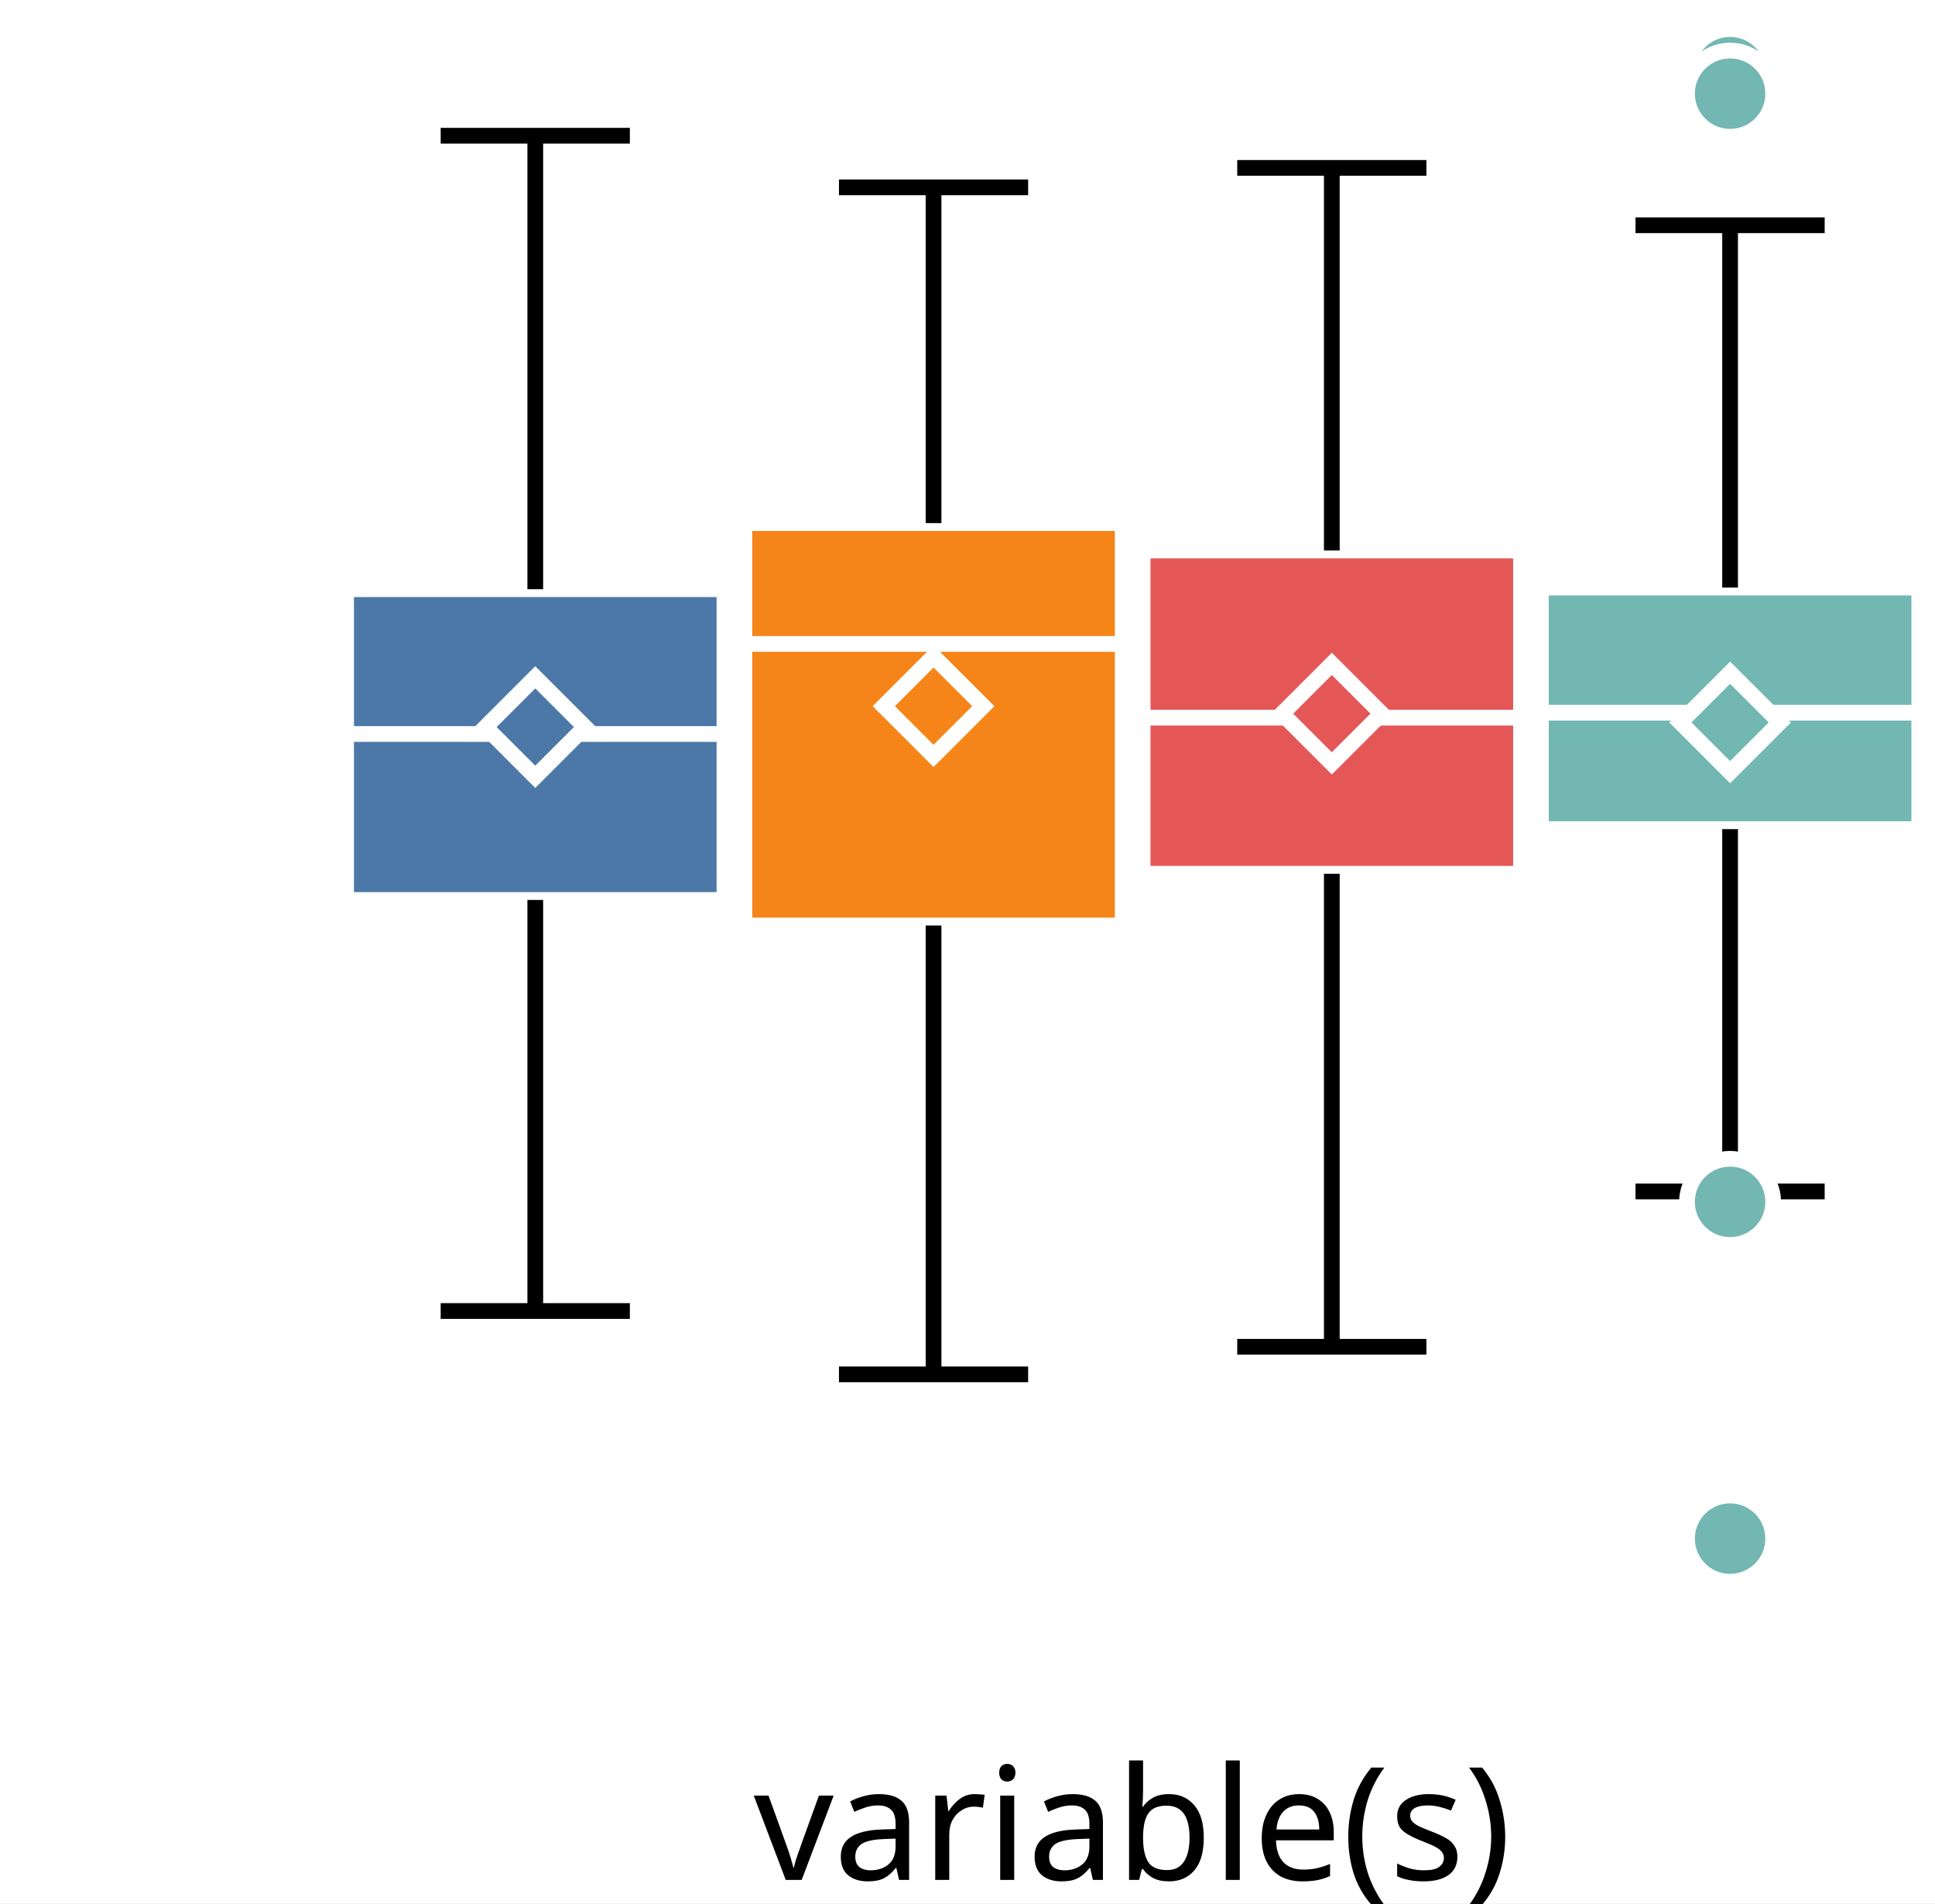
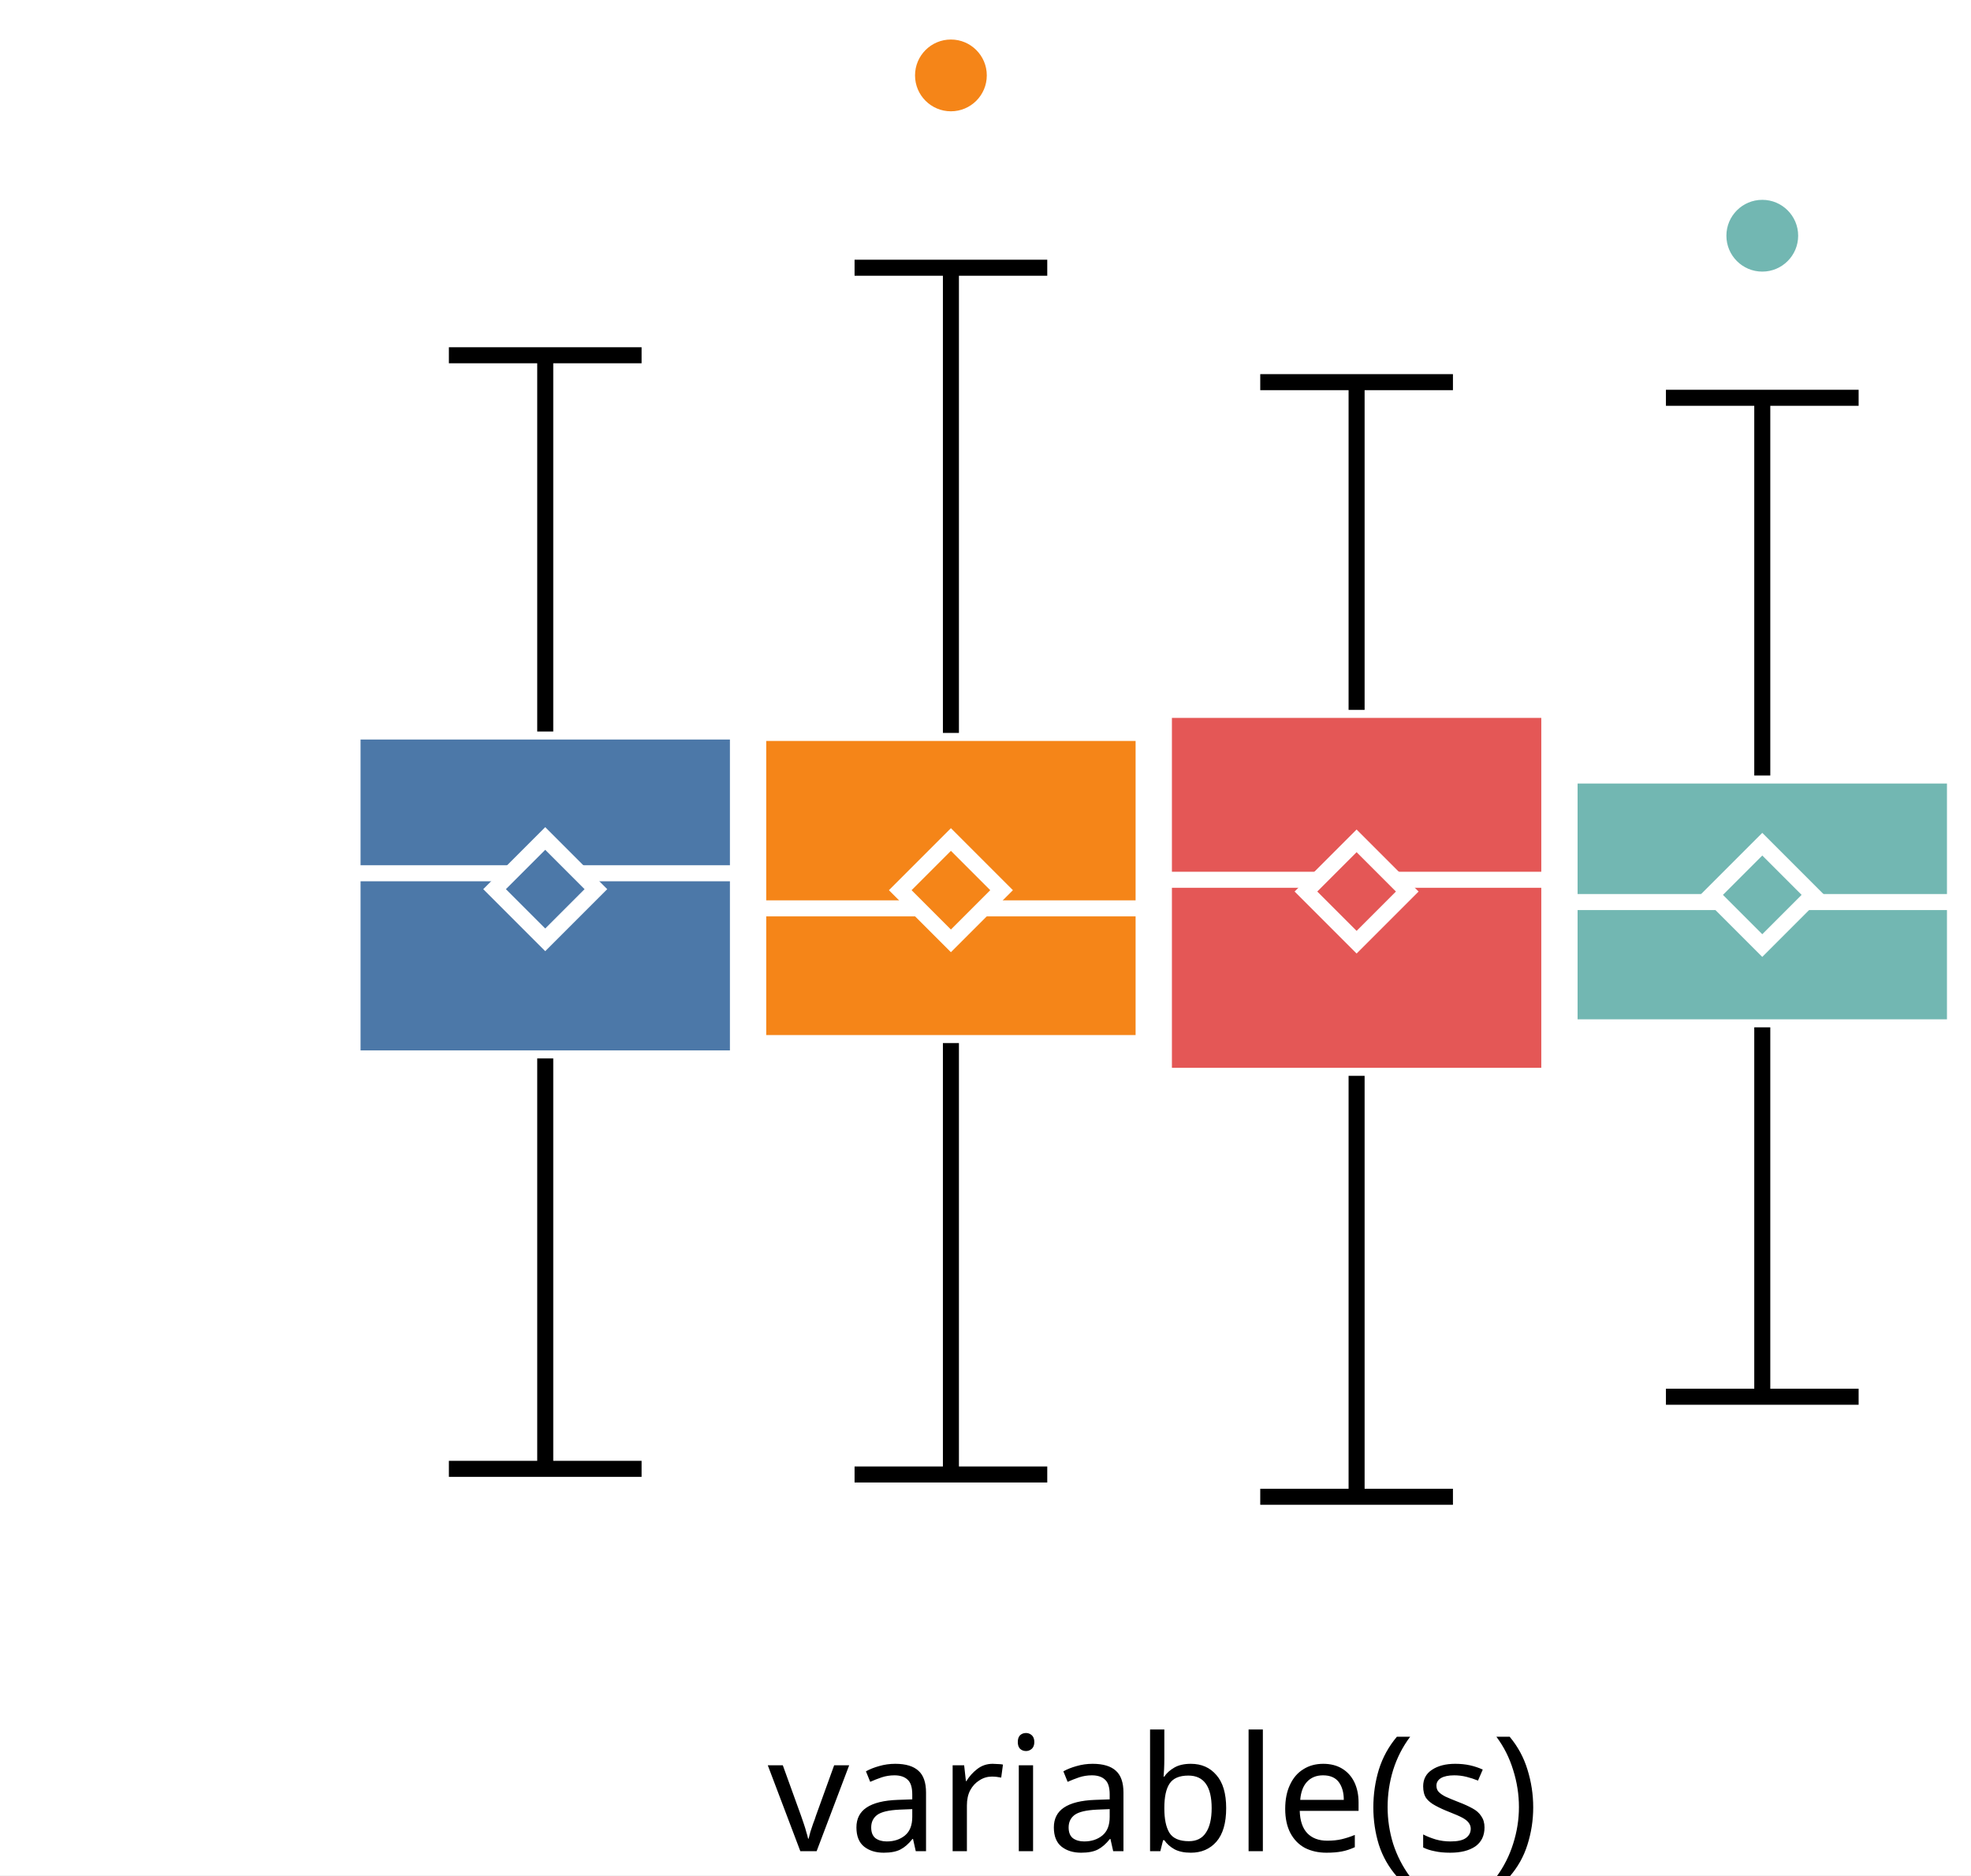
- <svg xmlns="http://www.w3.org/2000/svg" version="1.1" class="marks" width="123" height="121" viewBox="0 0 123 121">
-   <rect width="123" height="121" fill="white" />
-   <g fill="none" stroke-miterlimit="10" transform="translate(22,4)">
+ <svg xmlns="http://www.w3.org/2000/svg" version="1.1" class="marks" width="123" height="117" viewBox="0 0 123 117">
+   <rect width="123" height="117" fill="white" />
+   <g fill="none" stroke-miterlimit="10" transform="translate(22,0)">
    <g class="mark-group role-frame root" role="graphics-object" aria-roledescription="group mark container">
      <g transform="translate(0,0)">
        <path class="background" aria-hidden="true" d="M0,0h100v100h-100Z" />
        <g>
          <g class="mark-group role-axis" role="graphics-symbol" aria-roledescription="axis" aria-label="X-axis for a discrete scale with 1 value: variable(s)">
            <g transform="translate(0.5,100.5)">
              <path class="background" aria-hidden="true" d="M0,0h0v0h0Z" pointer-events="none" />
              <g>
                <g class="mark-rule role-axis-tick" pointer-events="none">
                  <line transform="translate(50,0)" x2="0" y2="5" stroke="white" stroke-width="1.01" opacity="1" />
                </g>
                <g class="mark-text role-axis-label" pointer-events="none">
                  <text text-anchor="middle" transform="translate(49.5,15)" font-family="sans-serif" font-size="10px" font-style="normal" font-weight="400" fill="black" opacity="1">variable(s)</text>
                </g>
              </g>
              <path class="foreground" aria-hidden="true" d="" pointer-events="none" display="none" />
            </g>
          </g>
-           <g class="mark-group role-axis" role="graphics-symbol" aria-roledescription="axis" aria-label="Y-axis for a linear scale with values from −4 to 3">
+           <g class="mark-group role-axis" role="graphics-symbol" aria-roledescription="axis" aria-label="Y-axis for a linear scale with values from −3 to 4">
            <g transform="translate(0.5,0.5)">
              <path class="background" aria-hidden="true" d="M0,0h0v0h0Z" pointer-events="none" />
              <g>
                <g class="mark-rule role-axis-tick" pointer-events="none">
-                   <line transform="translate(0,100)" x2="-5" y2="0" stroke="white" stroke-width="1.01" opacity="1" />
-                   <line transform="translate(0,71)" x2="-5" y2="0" stroke="white" stroke-width="1.01" opacity="1" />
-                   <line transform="translate(0,43)" x2="-5" y2="0" stroke="white" stroke-width="1.01" opacity="1" />
-                   <line transform="translate(0,14)" x2="-5" y2="0" stroke="white" stroke-width="1.01" opacity="1" />
+                   <line transform="translate(0,85)" x2="-5" y2="0" stroke="white" stroke-width="1.01" opacity="1" />
+                   <line transform="translate(0,54)" x2="-5" y2="0" stroke="white" stroke-width="1.01" opacity="1" />
+                   <line transform="translate(0,23)" x2="-5" y2="0" stroke="white" stroke-width="1.01" opacity="1" />
                </g>
                <g class="mark-text role-axis-label" pointer-events="none">
-                   <text text-anchor="end" transform="translate(-7,103)" font-family="sans-serif" font-size="10px" font-style="normal" font-weight="400" fill="white" opacity="1">−4</text>
-                   <text text-anchor="end" transform="translate(-7,74.42857)" font-family="sans-serif" font-size="10px" font-style="normal" font-weight="400" fill="white" opacity="1">−2</text>
-                   <text text-anchor="end" transform="translate(-7,45.85714)" font-family="sans-serif" font-size="10px" font-style="normal" font-weight="400" fill="white" opacity="1">0</text>
-                   <text text-anchor="end" transform="translate(-7,17.28571)" font-family="sans-serif" font-size="10px" font-style="normal" font-weight="400" fill="white" opacity="1">2</text>
+                   <text text-anchor="end" transform="translate(-7,87.61538)" font-family="sans-serif" font-size="10px" font-style="normal" font-weight="400" fill="white" opacity="1">−2</text>
+                   <text text-anchor="end" transform="translate(-7,56.84615)" font-family="sans-serif" font-size="10px" font-style="normal" font-weight="400" fill="white" opacity="1">0</text>
+                   <text text-anchor="end" transform="translate(-7,26.07692)" font-family="sans-serif" font-size="10px" font-style="normal" font-weight="400" fill="white" opacity="1">2</text>
                </g>
              </g>
              <path class="foreground" aria-hidden="true" d="" pointer-events="none" display="none" />
            </g>
          </g>
          <g class="mark-group role-scope" role="graphics-object" aria-roledescription="group mark container">
            <g transform="translate(0,0)">
              <path class="background" aria-hidden="true" d="M0,0h0v0h0Z" />
              <g>
                <g class="mark-rect role-mark" role="graphics-symbol" aria-roledescription="rect mark container">
-                   <path d="M0,33.454h24.051v19.754h-24.051Z" fill="#4c78a8" stroke="white" stroke-width="1" opacity="1" />
-                   <path d="M25.316,29.252h24.051v25.578h-24.051Z" fill="#f58518" stroke="white" stroke-width="1" opacity="1" />
-                   <path d="M50.633,30.993h24.051v20.55h-24.051Z" fill="#e45756" stroke="white" stroke-width="1" opacity="1" />
-                   <path d="M75.949,33.351h24.051v15.354h-24.051Z" fill="#72b7b2" stroke="white" stroke-width="1" opacity="1" />
+                   <path d="M0,45.64h24.051v20.397h-24.051Z" fill="#4c78a8" stroke="white" stroke-width="1" opacity="1" />
+                   <path d="M25.316,45.729h24.051v19.35h-24.051Z" fill="#f58518" stroke="white" stroke-width="1" opacity="1" />
+                   <path d="M50.633,44.291h24.051v22.832h-24.051Z" fill="#e45756" stroke="white" stroke-width="1" opacity="1" />
+                   <path d="M75.949,48.386h24.051v15.711h-24.051Z" fill="#72b7b2" stroke="white" stroke-width="1" opacity="1" />
                </g>
                <g class="mark-rule role-mark" role="graphics-symbol" aria-roledescription="rule mark container">
-                   <line transform="translate(0,42.65878)" x2="24.051" y2="0" fill="#4c78a8" stroke="white" stroke-width="1" opacity="1" />
-                   <line transform="translate(25.31646,36.93282)" x2="24.051" y2="0" fill="#f58518" stroke="white" stroke-width="1" opacity="1" />
-                   <line transform="translate(50.63291,41.62042)" x2="24.051" y2="0" fill="#e45756" stroke="white" stroke-width="1" opacity="1" />
-                   <line transform="translate(75.94937,41.30448)" x2="24.051" y2="0" fill="#72b7b2" stroke="white" stroke-width="1" opacity="1" />
+                   <line transform="translate(0,54.48438)" x2="24.051" y2="0" fill="#4c78a8" stroke="white" stroke-width="1" opacity="1" />
+                   <line transform="translate(25.31646,56.6743)" x2="24.051" y2="0" fill="#f58518" stroke="white" stroke-width="1" opacity="1" />
+                   <line transform="translate(50.63291,54.8899)" x2="24.051" y2="0" fill="#e45756" stroke="white" stroke-width="1" opacity="1" />
+                   <line transform="translate(75.94937,56.28064)" x2="24.051" y2="0" fill="#72b7b2" stroke="white" stroke-width="1" opacity="1" />
                </g>
                <g class="mark-symbol role-mark" role="graphics-symbol" aria-roledescription="symbol mark container">
-                   <path transform="translate(12.02532,42.2171)" d="M-3.162,0L0,-3.162L3.162,0L0,3.162Z" fill="#4c78a8" stroke="white" stroke-width="1" opacity="1" />
-                   <path transform="translate(37.34177,40.88956)" d="M-3.162,0L0,-3.162L3.162,0L0,3.162Z" fill="#f58518" stroke="white" stroke-width="1" opacity="1" />
-                   <path transform="translate(62.65823,41.36409)" d="M-3.162,0L0,-3.162L3.162,0L0,3.162Z" fill="#e45756" stroke="white" stroke-width="1" opacity="1" />
-                   <path transform="translate(87.97468,41.92398)" d="M-3.162,0L0,-3.162L3.162,0L0,3.162Z" fill="#72b7b2" stroke="white" stroke-width="1" opacity="1" />
+                   <path transform="translate(12.02532,55.47613)" d="M-3.162,0L0,-3.162L3.162,0L0,3.162Z" fill="#4c78a8" stroke="white" stroke-width="1" opacity="1" />
+                   <path transform="translate(37.34177,55.53995)" d="M-3.162,0L0,-3.162L3.162,0L0,3.162Z" fill="#f58518" stroke="white" stroke-width="1" opacity="1" />
+                   <path transform="translate(62.65823,55.62398)" d="M-3.162,0L0,-3.162L3.162,0L0,3.162Z" fill="#e45756" stroke="white" stroke-width="1" opacity="1" />
+                   <path transform="translate(87.97468,55.83307)" d="M-3.162,0L0,-3.162L3.162,0L0,3.162Z" fill="#72b7b2" stroke="white" stroke-width="1" opacity="1" />
                </g>
                <g class="mark-rule role-mark" role="graphics-symbol" aria-roledescription="rule mark container">
-                   <line transform="translate(12.02532,53.20749)" x2="0" y2="26.13" fill="#4c78a8" stroke="black" stroke-width="1" stroke-dasharray="0" opacity="1" />
-                   <line transform="translate(37.34177,54.83041)" x2="0" y2="28.533" fill="#f58518" stroke="black" stroke-width="1" stroke-dasharray="0" opacity="1" />
-                   <line transform="translate(62.65823,51.54265)" x2="0" y2="30.069" fill="#e45756" stroke="black" stroke-width="1" stroke-dasharray="0" opacity="1" />
-                   <line transform="translate(87.97468,48.70548)" x2="0" y2="23.032" fill="#72b7b2" stroke="black" stroke-width="1" stroke-dasharray="0" opacity="1" />
+                   <line transform="translate(12.02532,66.03714)" x2="0" y2="25.606" fill="#4c78a8" stroke="black" stroke-width="1" stroke-dasharray="0" opacity="1" />
+                   <line transform="translate(37.34177,65.07815)" x2="0" y2="26.918" fill="#f58518" stroke="black" stroke-width="1" stroke-dasharray="0" opacity="1" />
+                   <line transform="translate(62.65823,67.12368)" x2="0" y2="26.263" fill="#e45756" stroke="black" stroke-width="1" stroke-dasharray="0" opacity="1" />
+                   <line transform="translate(87.97468,64.09686)" x2="0" y2="23.049" fill="#72b7b2" stroke="black" stroke-width="1" stroke-dasharray="0" opacity="1" />
                </g>
                <g class="mark-rule role-mark" role="graphics-symbol" aria-roledescription="rule mark container">
-                   <line transform="translate(12.02532,33.45354)" x2="0" y2="-28.826" fill="#4c78a8" stroke="black" stroke-width="1" stroke-dasharray="0" opacity="1" />
-                   <line transform="translate(37.34177,29.25228)" x2="0" y2="-21.343" fill="#f58518" stroke="black" stroke-width="1" stroke-dasharray="0" opacity="1" />
-                   <line transform="translate(62.65823,30.99303)" x2="0" y2="-24.32" fill="#e45756" stroke="black" stroke-width="1" stroke-dasharray="0" opacity="1" />
-                   <line transform="translate(87.97468,33.35101)" x2="0" y2="-23.032" fill="#72b7b2" stroke="black" stroke-width="1" stroke-dasharray="0" opacity="1" />
+                   <line transform="translate(12.02532,45.63984)" x2="0" y2="-23.475" fill="#4c78a8" stroke="black" stroke-width="1" stroke-dasharray="0" opacity="1" />
+                   <line transform="translate(37.34177,45.72853)" x2="0" y2="-29.024" fill="#f58518" stroke="black" stroke-width="1" stroke-dasharray="0" opacity="1" />
+                   <line transform="translate(62.65823,44.29127)" x2="0" y2="-20.448" fill="#e45756" stroke="black" stroke-width="1" stroke-dasharray="0" opacity="1" />
+                   <line transform="translate(87.97468,48.38555)" x2="0" y2="-23.567" fill="#72b7b2" stroke="black" stroke-width="1" stroke-dasharray="0" opacity="1" />
                </g>
                <g class="mark-rule role-mark lower_fence" role="graphics-symbol" aria-roledescription="rule mark container">
-                   <line transform="translate(6.012658,79.33763)" x2="12.025" y2="0" fill="#4c78a8" stroke="black" stroke-width="1" opacity="1" />
-                   <line transform="translate(31.32911,83.36323)" x2="12.025" y2="0" fill="#f58518" stroke="black" stroke-width="1" opacity="1" />
-                   <line transform="translate(56.64557,81.61143)" x2="12.025" y2="0" fill="#e45756" stroke="black" stroke-width="1" opacity="1" />
-                   <line transform="translate(81.96203,71.73719)" x2="12.025" y2="0" fill="#72b7b2" stroke="black" stroke-width="1" opacity="1" />
+                   <line transform="translate(6.012658,91.64325)" x2="12.025" y2="0" fill="#4c78a8" stroke="black" stroke-width="1" opacity="1" />
+                   <line transform="translate(31.32911,91.99593)" x2="12.025" y2="0" fill="#f58518" stroke="black" stroke-width="1" opacity="1" />
+                   <line transform="translate(56.64557,93.38627)" x2="12.025" y2="0" fill="#e45756" stroke="black" stroke-width="1" opacity="1" />
+                   <line transform="translate(81.96203,87.14539)" x2="12.025" y2="0" fill="#72b7b2" stroke="black" stroke-width="1" opacity="1" />
                </g>
                <g class="mark-rule role-mark upper_fence" role="graphics-symbol" aria-roledescription="rule mark container">
-                   <line transform="translate(6.012658,4.627614)" x2="12.025" y2="0" fill="#4c78a8" stroke="black" stroke-width="1" opacity="1" />
-                   <line transform="translate(31.32911,7.908822)" x2="12.025" y2="0" fill="#f58518" stroke="black" stroke-width="1" opacity="1" />
-                   <line transform="translate(56.64557,6.673295)" x2="12.025" y2="0" fill="#e45756" stroke="black" stroke-width="1" opacity="1" />
-                   <line transform="translate(81.96203,10.3193)" x2="12.025" y2="0" fill="#72b7b2" stroke="black" stroke-width="1" opacity="1" />
+                   <line transform="translate(6.012658,22.16519)" x2="12.025" y2="0" fill="#4c78a8" stroke="black" stroke-width="1" opacity="1" />
+                   <line transform="translate(31.32911,16.7041)" x2="12.025" y2="0" fill="#f58518" stroke="black" stroke-width="1" opacity="1" />
+                   <line transform="translate(56.64557,23.8433)" x2="12.025" y2="0" fill="#e45756" stroke="black" stroke-width="1" opacity="1" />
+                   <line transform="translate(81.96203,24.81858)" x2="12.025" y2="0" fill="#72b7b2" stroke="black" stroke-width="1" opacity="1" />
                </g>
              </g>
              <path class="foreground" aria-hidden="true" d="" display="none" />
            </g>
          </g>
          <g class="mark-group role-scope" role="graphics-object" aria-roledescription="group mark container">
            <g transform="translate(0,0)">
              <path class="background" aria-hidden="true" d="M0,0h0v0h0Z" />
              <g>
                <g class="mark-symbol role-mark" role="graphics-symbol" aria-roledescription="symbol mark container">
-                   <path transform="translate(87.97468,0.5866162)" d="M2.739,0A2.739,2.739,0,1,1,-2.739,0A2.739,2.739,0,1,1,2.739,0" fill="#72b7b2" stroke="white" stroke-width="1" opacity="1" />
-                   <path transform="translate(87.97468,93.8049)" d="M2.739,0A2.739,2.739,0,1,1,-2.739,0A2.739,2.739,0,1,1,2.739,0" fill="#72b7b2" stroke="white" stroke-width="1" opacity="1" />
-                   <path transform="translate(87.97468,72.39916)" d="M2.739,0A2.739,2.739,0,1,1,-2.739,0A2.739,2.739,0,1,1,2.739,0" fill="#72b7b2" stroke="white" stroke-width="1" opacity="1" />
-                   <path transform="translate(87.97468,1.953154)" d="M2.739,0A2.739,2.739,0,1,1,-2.739,0A2.739,2.739,0,1,1,2.739,0" fill="#72b7b2" stroke="white" stroke-width="1" opacity="1" />
+                   <path transform="translate(37.34177,4.704979)" d="M2.739,0A2.739,2.739,0,1,1,-2.739,0A2.739,2.739,0,1,1,2.739,0" fill="#f58518" stroke="white" stroke-width="1" opacity="1" />
+                   <path transform="translate(87.97468,14.70696)" d="M2.739,0A2.739,2.739,0,1,1,-2.739,0A2.739,2.739,0,1,1,2.739,0" fill="#72b7b2" stroke="white" stroke-width="1" opacity="1" />
                </g>
              </g>
              <path class="foreground" aria-hidden="true" d="" display="none" />
            </g>
          </g>
        </g>
        <path class="foreground" aria-hidden="true" d="" display="none" />
      </g>
    </g>
  </g>
</svg>
